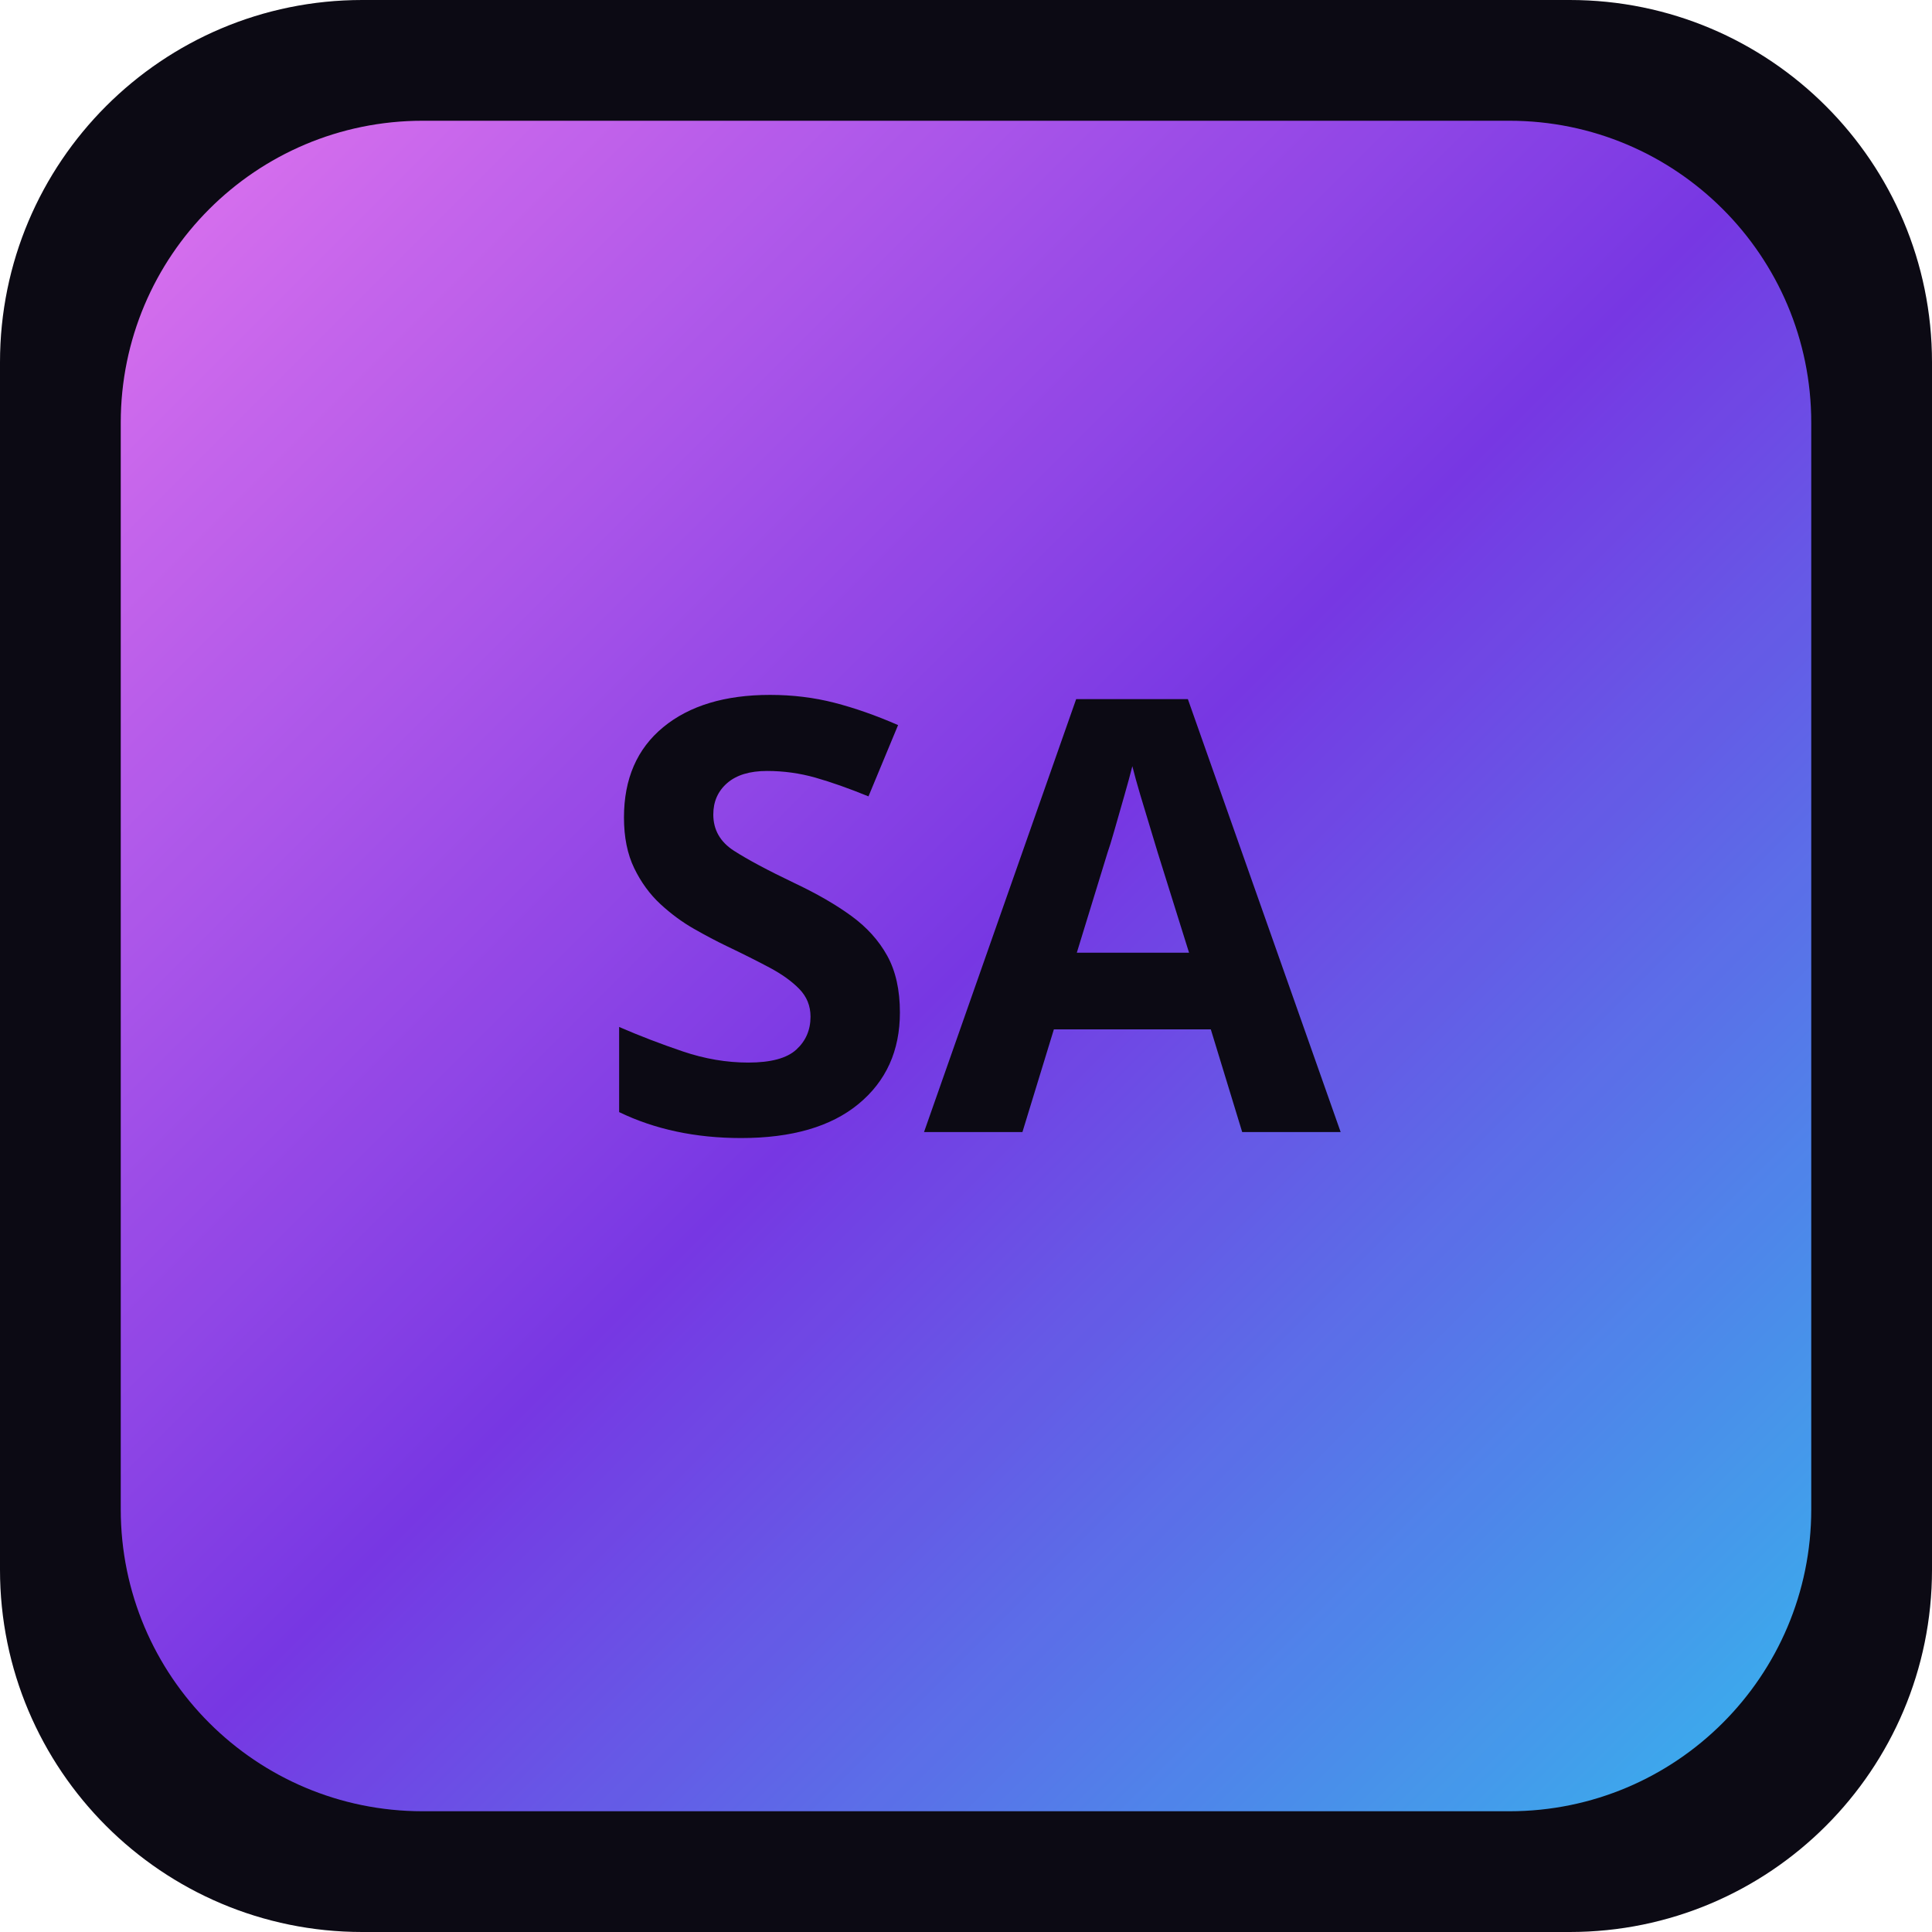
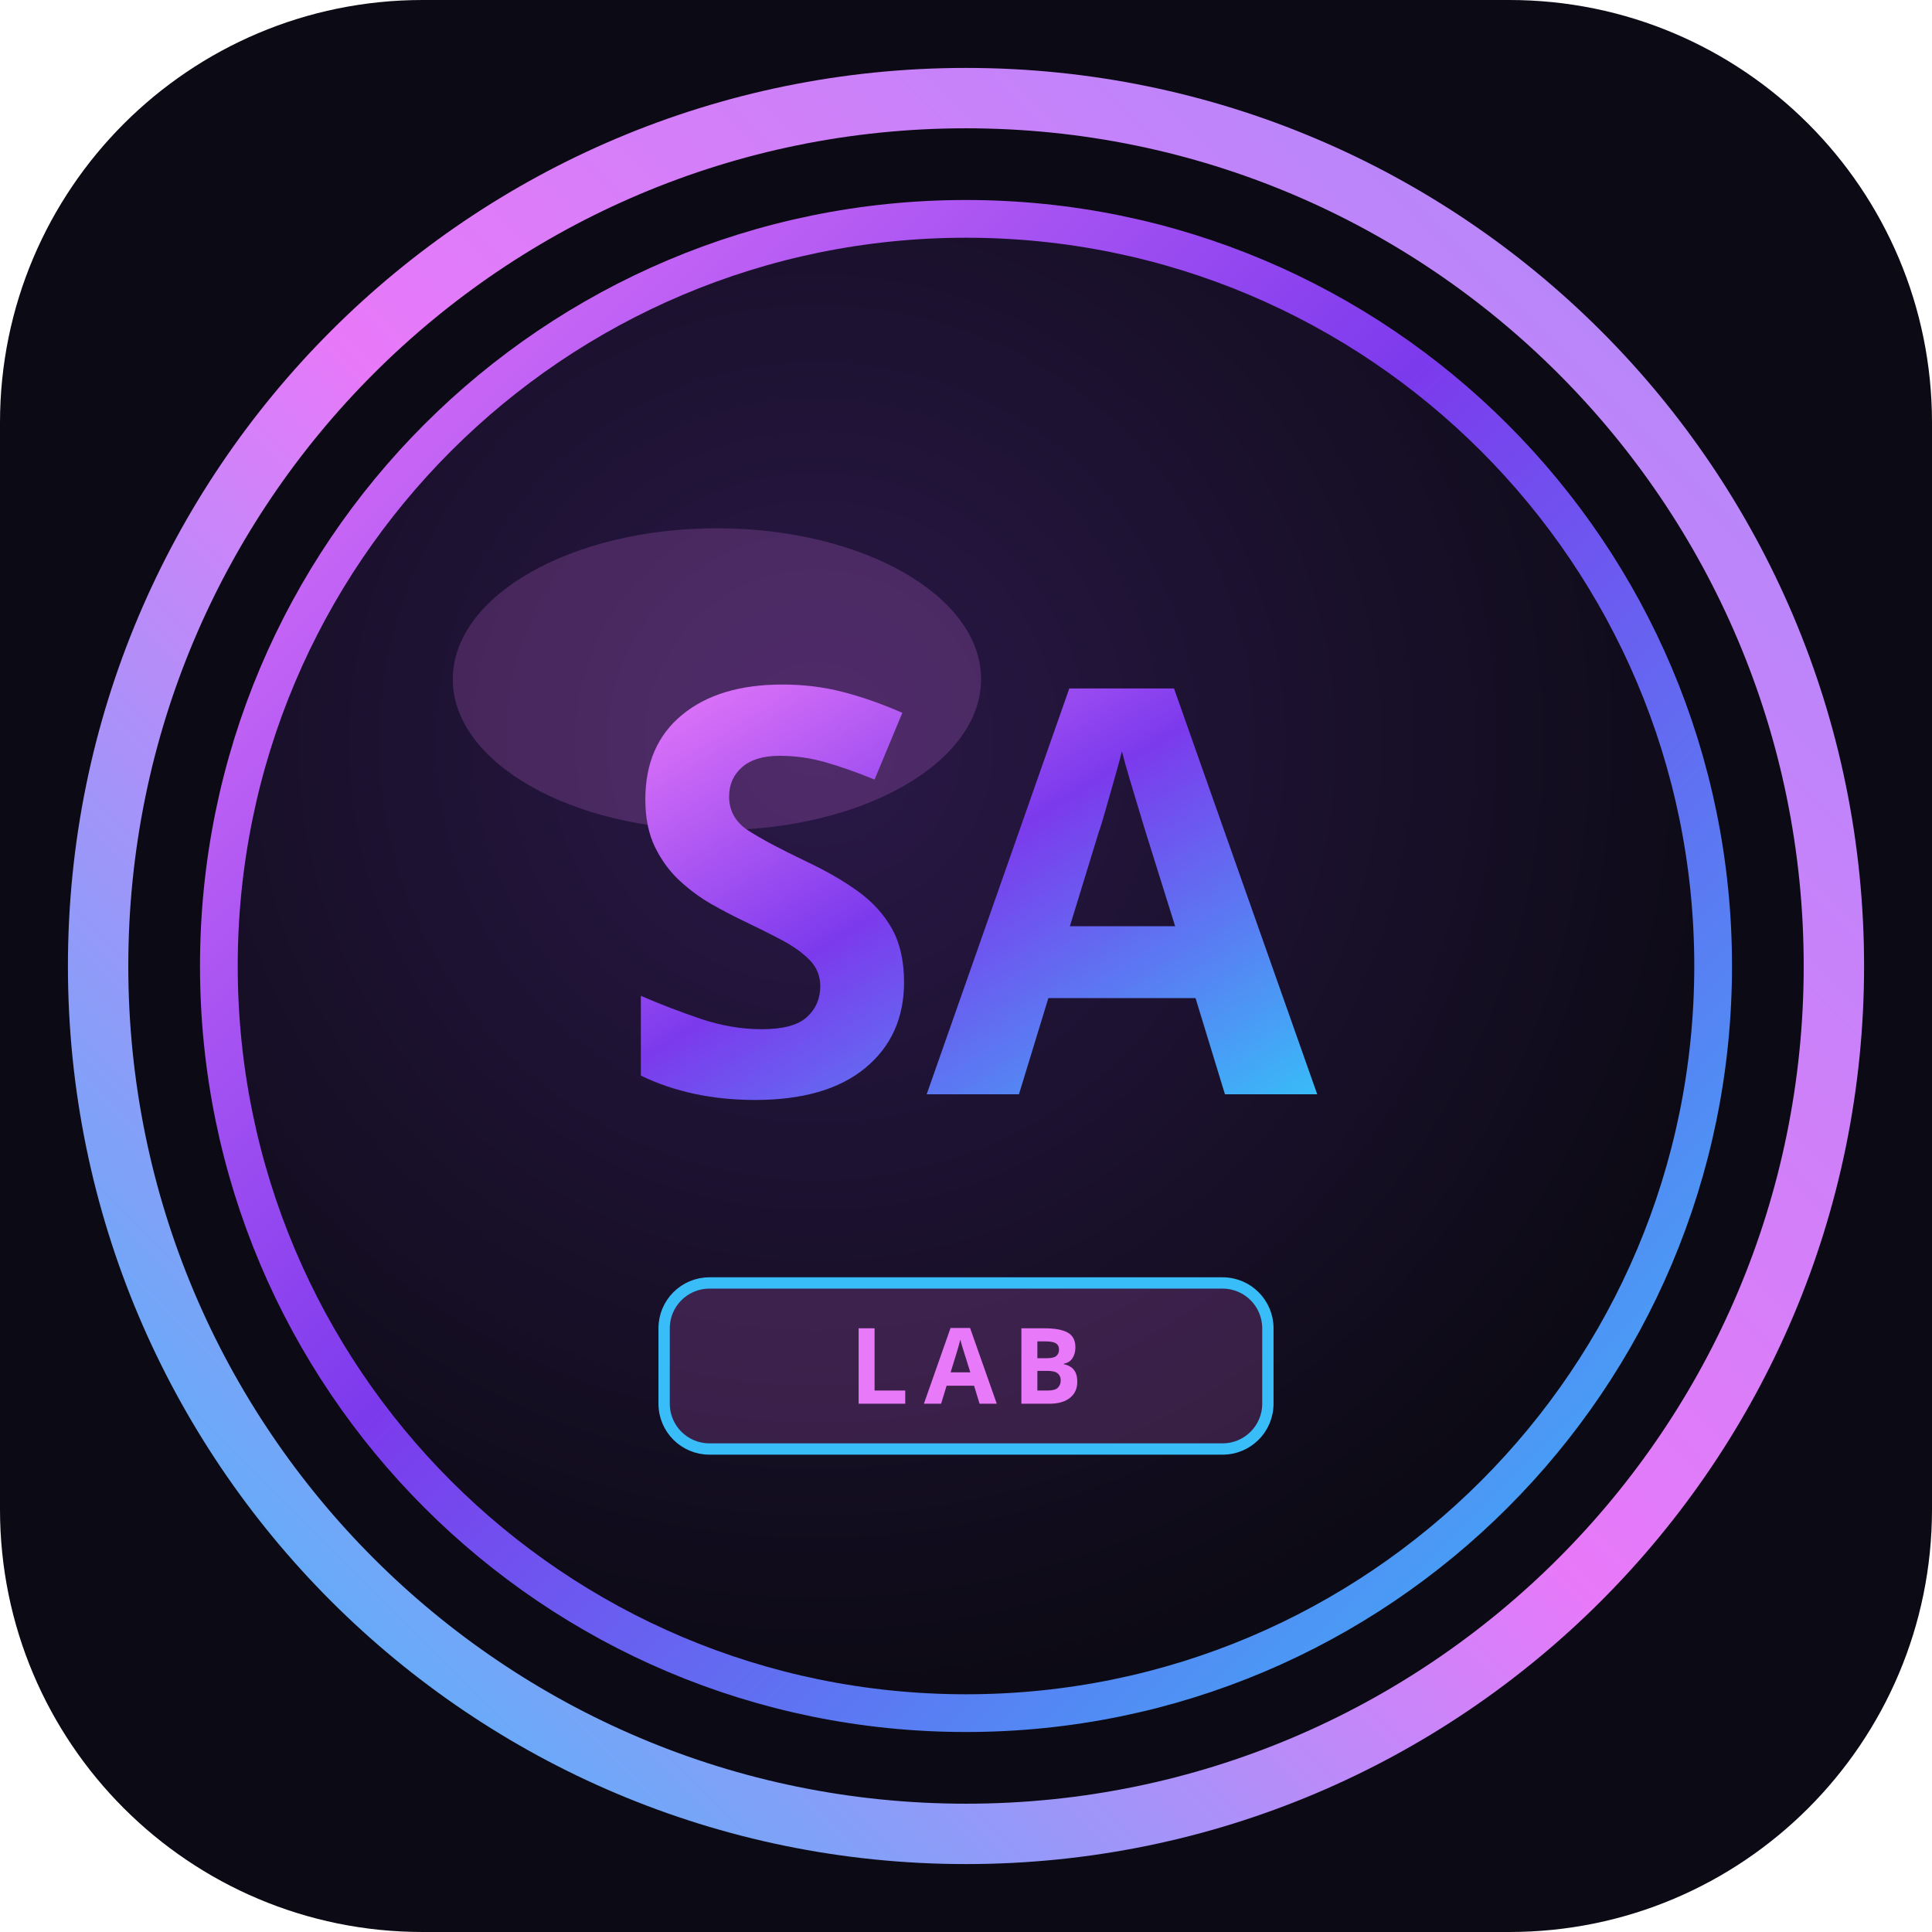
<svg xmlns="http://www.w3.org/2000/svg" viewBox="0 0 512 512">
  <defs>
    <linearGradient id="g" x1="0%" y1="0%" x2="100%" y2="100%">
      <stop offset="0%" stop-color="#e879f9" />
-       <stop offset="50%" stop-color="#7c3aed" />
+       <stop offset="45%" stop-color="#7c3aed" />
      <stop offset="100%" stop-color="#38bdf8" />
    </linearGradient>
+     <linearGradient id="ring" x1="0%" y1="100%" x2="100%" y2="0%">
+       <stop offset="0%" stop-color="#38bdf8" />
+       <stop offset="50%" stop-color="#e879f9" />
+       <stop offset="100%" stop-color="#a78bfa" />
+     </linearGradient>
+     <radialGradient id="core" cx="40%" cy="35%" r="65%">
+       <stop offset="0%" stop-color="#2a1848" />
+       <stop offset="100%" stop-color="#0c0a14" />
+     </radialGradient>
  </defs>
-   <rect width="512" height="512" rx="96" fill="#0c0a14" />
-   <rect x="32" y="32" width="448" height="448" rx="80" fill="url(#g)" opacity="0.95" />
-   <text x="256" y="300" text-anchor="middle" font-family="system-ui,sans-serif" font-weight="800" font-size="160" fill="#0c0a14">SA</text>
+   <rect width="512" height="512" rx="112" fill="#0c0a14" />
+   <circle cx="256" cy="256" r="230" fill="none" stroke="url(#ring)" stroke-width="16" />
+   <circle cx="256" cy="256" r="198" fill="url(#core)" stroke="url(#g)" stroke-width="10" />
+   <ellipse cx="190" cy="180" rx="70" ry="40" fill="rgba(232,121,249,0.2)" />
+   <text x="256" y="290" text-anchor="middle" font-family="system-ui,sans-serif" font-weight="800" font-size="150" fill="url(#g)">SA</text>
+   <rect x="176" y="340" width="160" height="44" rx="12" fill="rgba(232,121,249,0.18)" stroke="#38bdf8" stroke-width="3" />
+   <text x="256" y="372" text-anchor="middle" font-family="system-ui,sans-serif" font-weight="700" font-size="28" fill="#e879f9" letter-spacing="4">LAB</text>
</svg>
